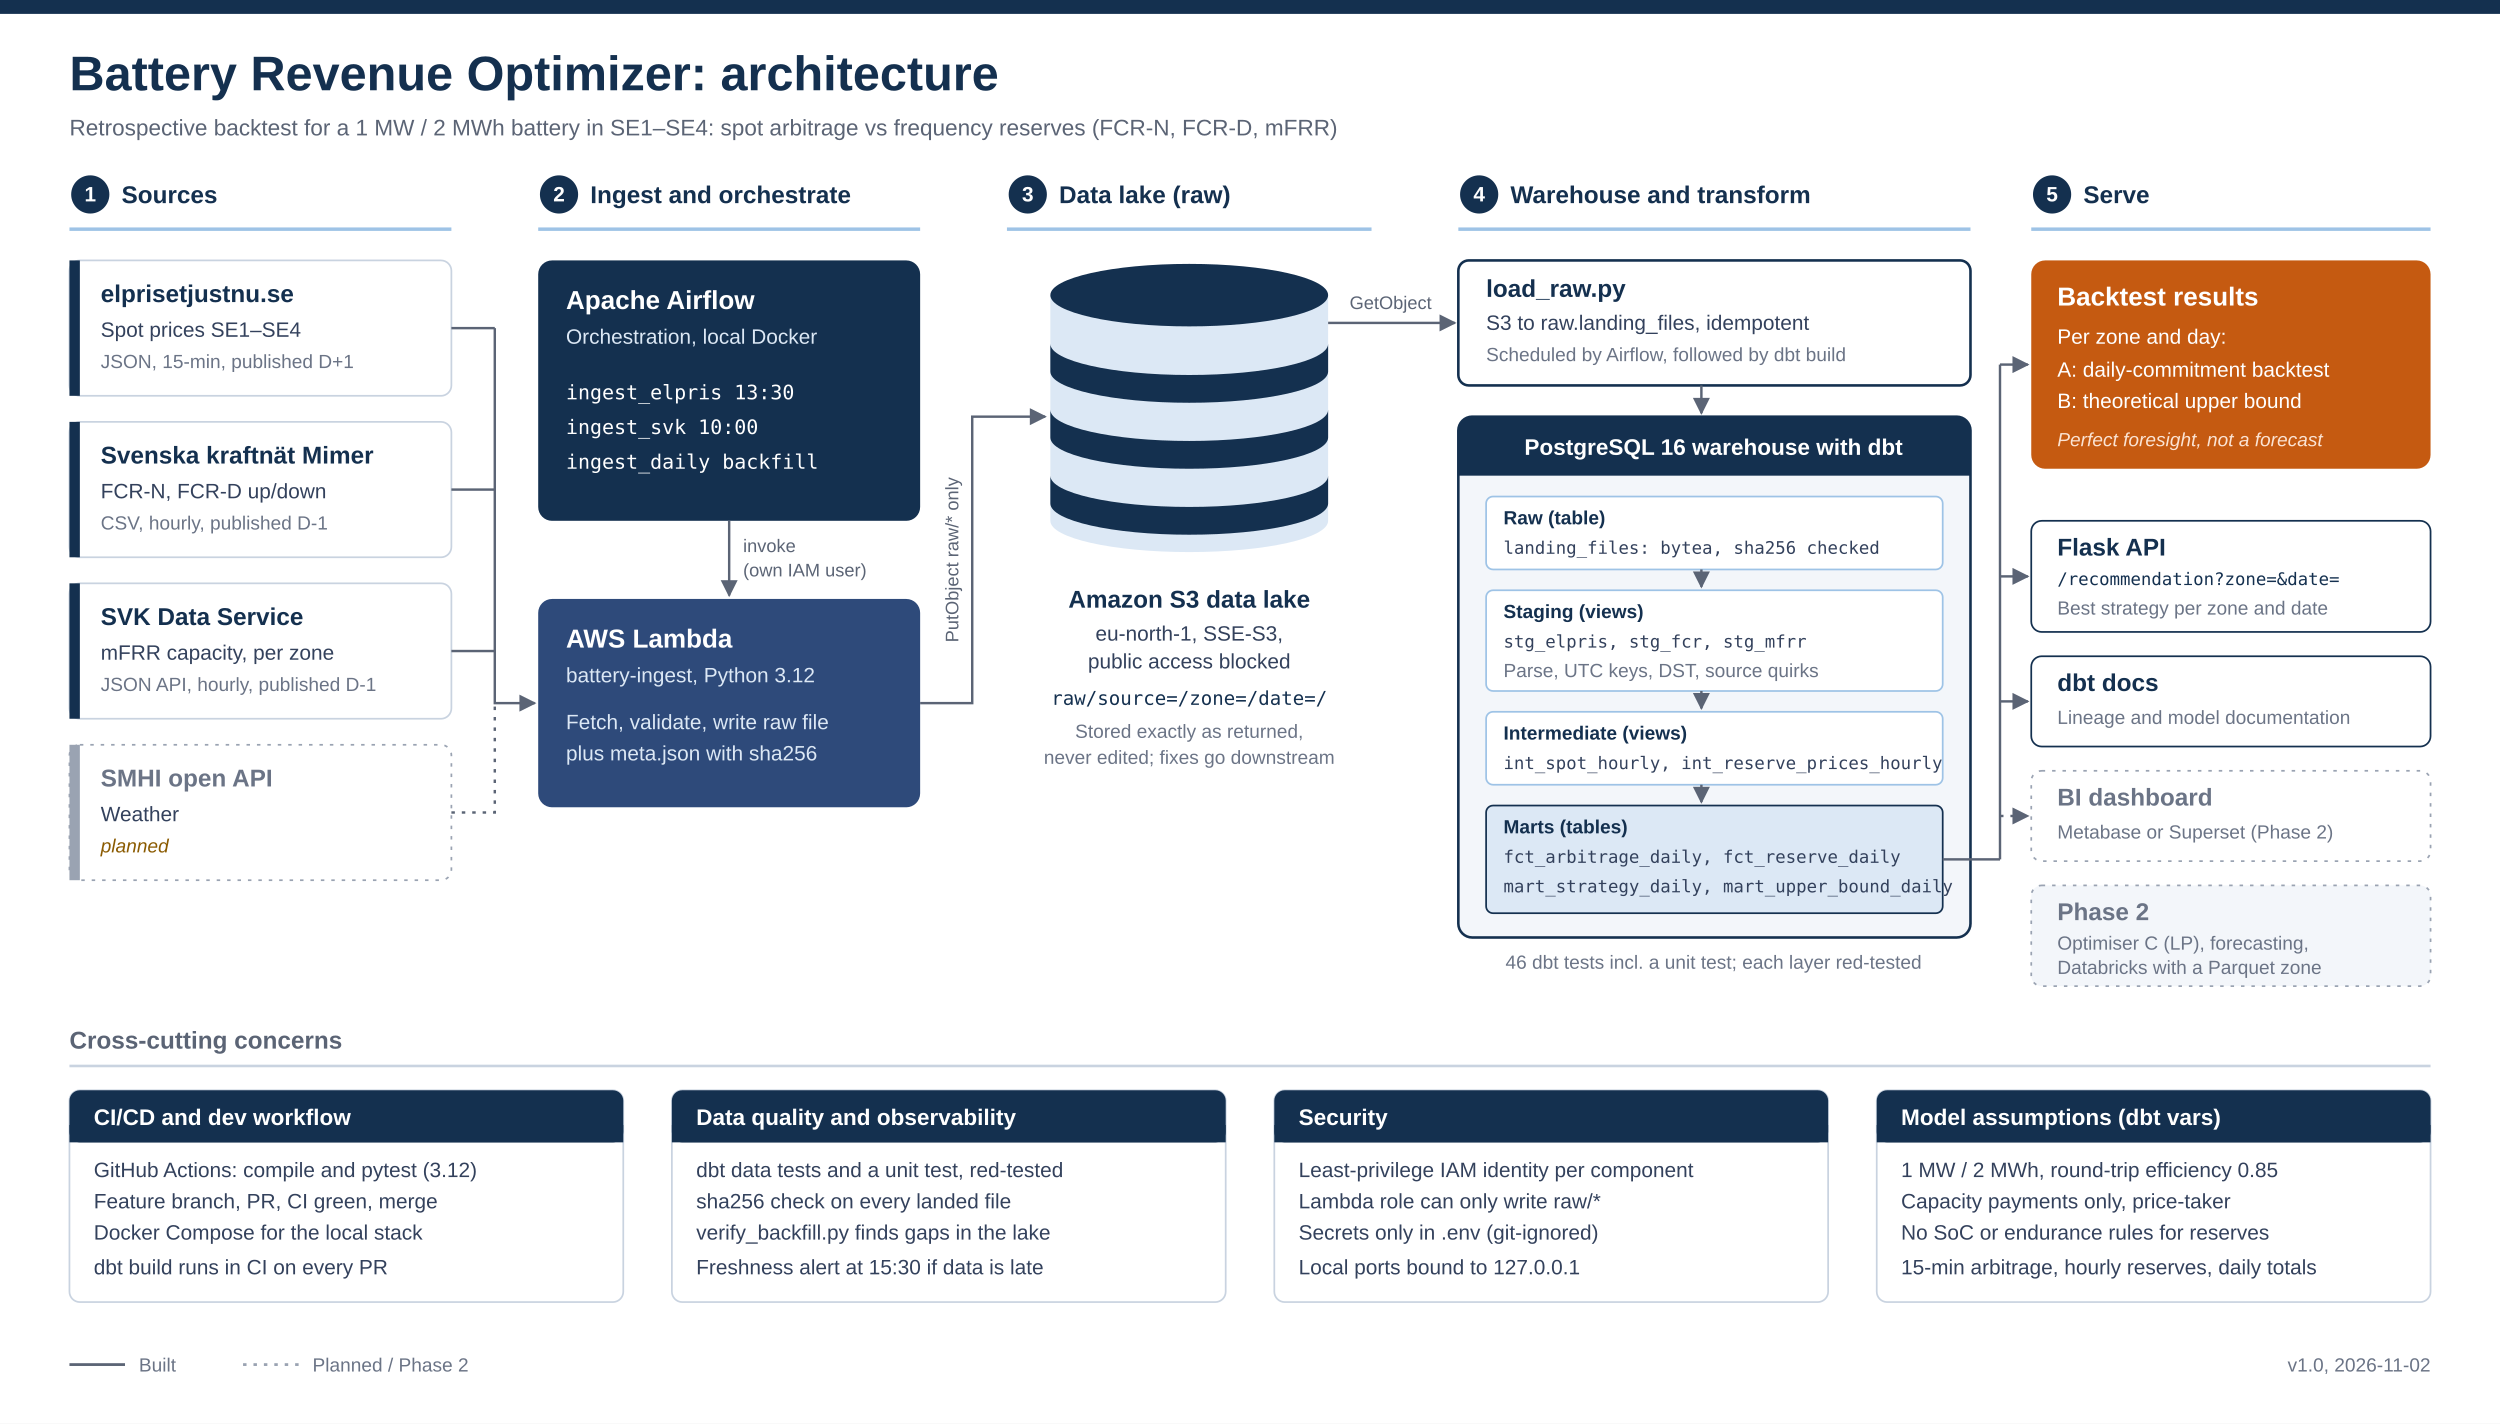
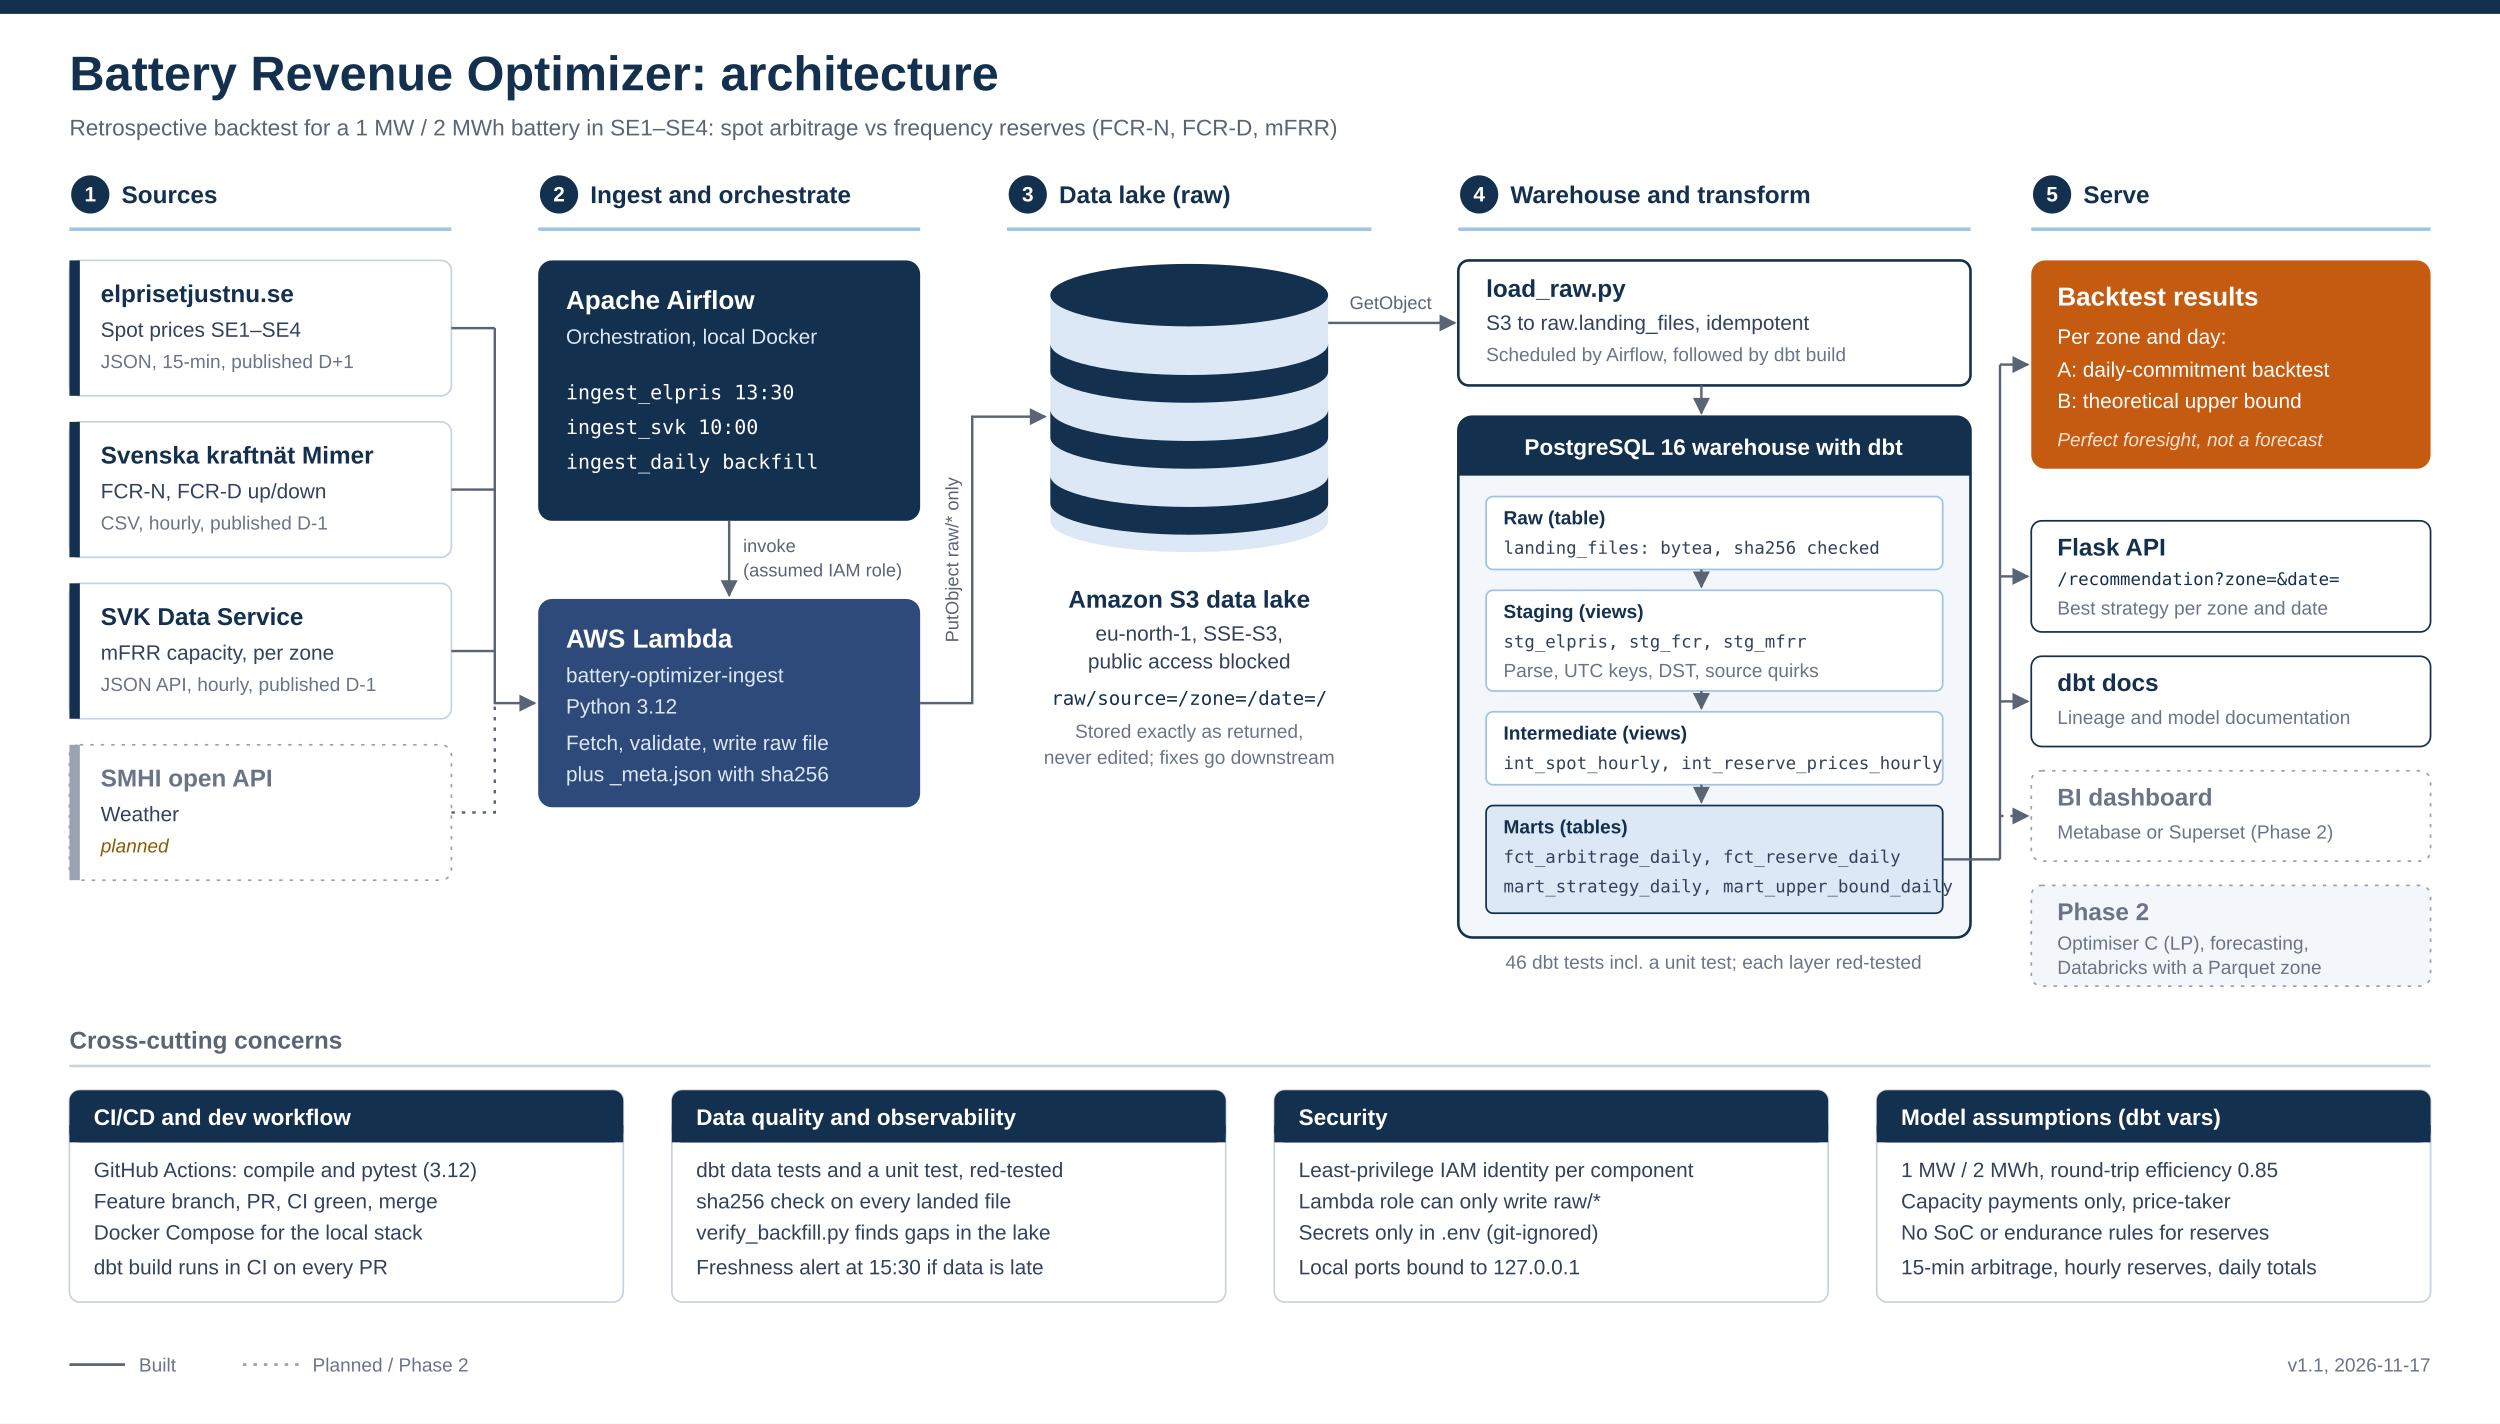
<svg xmlns="http://www.w3.org/2000/svg" viewBox="0 0 1440 820" width="1440" height="820" font-family="'Segoe UI', 'Helvetica Neue', Arial, sans-serif">
  <defs>
    <marker id="arr" viewBox="0 0 10 10" refX="9" refY="5" markerWidth="7" markerHeight="7" orient="auto-start-reverse">
      <path d="M0,0 L10,5 L0,10 z" fill="#5B6475" />
    </marker>
    <style>
      .t  { font-size: 28px; font-weight: 700; fill: #14304F; }
      .st { font-size: 13px; fill: #5B6475; }
      .h  { font-size: 14px; font-weight: 700; fill: #14304F; }
      .n  { font-size: 12px; font-weight: 700; fill: #FFFFFF; }
      .b  { font-size: 14px; font-weight: 700; fill: #14304F; }
      .m  { font-size: 12px; fill: #33415C; }
      .s  { font-size: 11px; fill: #6B7486; }
      .wb { font-size: 15px; font-weight: 700; fill: #FFFFFF; }
      .w  { font-size: 12px; fill: #DCE8F5; }
      .code { font-family: Consolas, Menlo, monospace; font-size: 11px; fill: #14304F; }
      .codew { font-family: Consolas, Menlo, monospace; font-size: 11.5px; fill: #FFFFFF; }
      .lay { font-size: 11px; font-weight: 700; fill: #14304F; }
      .lc  { font-family: Consolas, Menlo, monospace; font-size: 10px; fill: #33415C; }
      .lbl { font-size: 10.5px; fill: #5B6475; }
      .plan { font-size: 11px; font-style: italic; fill: #8A5A00; }
      .line { stroke: #5B6475; stroke-width: 1.4; fill: none; }
      .dash { stroke-dasharray: 6 4; }
      .dot  { stroke-dasharray: 2 4; }
    </style>
  </defs>
  <rect width="1440" height="820" fill="#FFFFFF" />
  <rect width="1440" height="8" fill="#14304F" />
  <text x="40" y="52" class="t">Battery Revenue Optimizer: architecture</text>
  <text x="40" y="78" class="st">Retrospective backtest for a 1 MW / 2 MWh battery in SE1–SE4: spot arbitrage vs frequency reserves (FCR-N, FCR-D, mFRR)</text>
  <g>
    <circle cx="52" cy="112" r="11" fill="#14304F" />
    <text x="52" y="116" text-anchor="middle" class="n">1</text>
    <text x="70" y="117" class="h">Sources</text>
    <line x1="40" y1="132" x2="260" y2="132" stroke="#9EC3E6" stroke-width="2" />
    <circle cx="322" cy="112" r="11" fill="#14304F" />
    <text x="322" y="116" text-anchor="middle" class="n">2</text>
    <text x="340" y="117" class="h">Ingest and orchestrate</text>
    <line x1="310" y1="132" x2="530" y2="132" stroke="#9EC3E6" stroke-width="2" />
    <circle cx="592" cy="112" r="11" fill="#14304F" />
    <text x="592" y="116" text-anchor="middle" class="n">3</text>
    <text x="610" y="117" class="h">Data lake (raw)</text>
    <line x1="580" y1="132" x2="790" y2="132" stroke="#9EC3E6" stroke-width="2" />
    <circle cx="852" cy="112" r="11" fill="#14304F" />
    <text x="852" y="116" text-anchor="middle" class="n">4</text>
    <text x="870" y="117" class="h">Warehouse and transform</text>
    <line x1="840" y1="132" x2="1135" y2="132" stroke="#9EC3E6" stroke-width="2" />
    <circle cx="1182" cy="112" r="11" fill="#14304F" />
    <text x="1182" y="116" text-anchor="middle" class="n">5</text>
    <text x="1200" y="117" class="h">Serve</text>
    <line x1="1170" y1="132" x2="1400" y2="132" stroke="#9EC3E6" stroke-width="2" />
  </g>
  <g>
    <rect x="40" y="150" width="220" height="78" rx="6" fill="#FFFFFF" stroke="#C9D3E0" />
    <rect x="40" y="150" width="6" height="78" fill="#14304F" />
    <text x="58" y="174" class="b">elprisetjustnu.se</text>
    <text x="58" y="194" class="m">Spot prices SE1–SE4</text>
    <text x="58" y="212" class="s">JSON, 15-min, published D+1</text>
    <rect x="40" y="243" width="220" height="78" rx="6" fill="#FFFFFF" stroke="#C9D3E0" />
    <rect x="40" y="243" width="6" height="78" fill="#14304F" />
    <text x="58" y="267" class="b">Svenska kraftnät Mimer</text>
    <text x="58" y="287" class="m">FCR-N, FCR-D up/down</text>
    <text x="58" y="305" class="s">CSV, hourly, published D-1</text>
    <rect x="40" y="336" width="220" height="78" rx="6" fill="#FFFFFF" stroke="#C9D3E0" />
    <rect x="40" y="336" width="6" height="78" fill="#14304F" />
    <text x="58" y="360" class="b">SVK Data Service</text>
    <text x="58" y="380" class="m">mFRR capacity, per zone</text>
    <text x="58" y="398" class="s">JSON API, hourly, published D-1</text>
    <rect x="40" y="429" width="220" height="78" rx="6" fill="#FFFFFF" stroke="#9AA3B2" stroke-dasharray="2 4" />
    <rect x="40" y="429" width="6" height="78" fill="#9AA3B2" />
    <text x="58" y="453" class="b" fill="#6B7486" style="fill:#6B7486">SMHI open API</text>
    <text x="58" y="473" class="m">Weather</text>
    <text x="58" y="491" class="plan">planned</text>
  </g>
  <path class="line" d="M260,189 H285" />
  <path class="line" d="M260,282 H285" />
  <path class="line" d="M260,375 H285" />
  <path class="line dot" d="M260,468 H285 V405" />
  <path class="line" d="M285,189 V405 H308" marker-end="url(#arr)" />
  <g>
    <rect x="310" y="150" width="220" height="150" rx="8" fill="#14304F" />
    <text x="326" y="178" class="wb">Apache Airflow</text>
    <text x="326" y="198" class="w">Orchestration, local Docker</text>
    <text x="326" y="230" class="codew">ingest_elpris  13:30</text>
    <text x="326" y="250" class="codew">ingest_svk     10:00</text>
    <text x="326" y="270" class="codew">ingest_daily   backfill</text>
    <path class="line" d="M420,300 V343" marker-end="url(#arr)" />
    <text x="428" y="318" class="lbl">invoke</text>
-     <text x="428" y="332" class="lbl">(own IAM user)</text>
+     <text x="428" y="332" class="lbl">(assumed IAM role)</text>
    <rect x="310" y="345" width="220" height="120" rx="8" fill="#2E4A7A" />
    <text x="326" y="373" class="wb">AWS Lambda</text>
-     <text x="326" y="393" class="w">battery-ingest, Python 3.12</text>
-     <text x="326" y="420" class="w">Fetch, validate, write raw file</text>
-     <text x="326" y="438" class="w">plus meta.json with sha256</text>
+     <text x="326" y="393" class="w">battery-optimizer-ingest</text>
+     <text x="326" y="411" class="w">Python 3.12</text>
+     <text x="326" y="432" class="w">Fetch, validate, write raw file</text>
+     <text x="326" y="450" class="w">plus _meta.json with sha256</text>
  </g>
  <path class="line" d="M530,405 H560 V240 H602" marker-end="url(#arr)" />
  <text x="552" y="370" class="lbl" transform="rotate(-90 552 370)">PutObject raw/* only</text>
  <g>
    <path d="M605,170 V300 A80,18 0 0 0 765,300 V170 Z" fill="#DCE8F5" />
    <path d="M605,198 A80,18 0 0 0 765,198 V214 A80,18 0 0 1 605,214 Z" fill="#14304F" />
    <path d="M605,236 A80,18 0 0 0 765,236 V252 A80,18 0 0 1 605,252 Z" fill="#14304F" />
    <path d="M605,274 A80,18 0 0 0 765,274 V290 A80,18 0 0 1 605,290 Z" fill="#14304F" />
    <ellipse cx="685" cy="170" rx="80" ry="18" fill="#14304F" />
    <text x="685" y="350" text-anchor="middle" class="b">Amazon S3 data lake</text>
    <text x="685" y="369" text-anchor="middle" class="m">eu-north-1, SSE-S3,</text>
    <text x="685" y="385" text-anchor="middle" class="m">public access blocked</text>
    <text x="685" y="406" text-anchor="middle" class="code">raw/source=/zone=/date=/</text>
    <text x="685" y="425" text-anchor="middle" class="s">Stored exactly as returned,</text>
    <text x="685" y="440" text-anchor="middle" class="s">never edited; fixes go downstream</text>
  </g>
  <path class="line" d="M765,186 H838" marker-end="url(#arr)" />
  <text x="801" y="178" text-anchor="middle" class="lbl">GetObject</text>
  <g>
    <rect x="840" y="150" width="295" height="72" rx="6" fill="#FFFFFF" stroke="#14304F" stroke-width="1.5" />
    <text x="856" y="171" class="b">load_raw.py</text>
    <text x="856" y="190" class="m">S3 to raw.landing_files, idempotent</text>
    <text x="856" y="208" class="s">Scheduled by Airflow, followed by dbt build</text>
    <path class="line" d="M980,222 V238" marker-end="url(#arr)" />
    <rect x="840" y="240" width="295" height="300" rx="8" fill="#F3F6FA" stroke="#14304F" stroke-width="1.5" />
    <path d="M848,240 H1127 A8,8 0 0 1 1135,248 V274 H840 V248 A8,8 0 0 1 848,240 Z" fill="#14304F" />
    <text x="987" y="262" text-anchor="middle" class="wb" style="font-size:13px">PostgreSQL 16 warehouse with dbt</text>
    <rect x="856" y="286" width="263" height="42" rx="4" fill="#FFFFFF" stroke="#9EC3E6" />
    <text x="866" y="302" class="lay">Raw (table)</text>
    <text x="866" y="319" class="lc">landing_files: bytea, sha256 checked</text>
    <path class="line" d="M980,328 V338" marker-end="url(#arr)" />
    <rect x="856" y="340" width="263" height="58" rx="4" fill="#FFFFFF" stroke="#9EC3E6" />
    <text x="866" y="356" class="lay">Staging (views)</text>
    <text x="866" y="373" class="lc">stg_elpris, stg_fcr, stg_mfrr</text>
    <text x="866" y="390" class="s">Parse, UTC keys, DST, source quirks</text>
    <path class="line" d="M980,398 V408" marker-end="url(#arr)" />
    <rect x="856" y="410" width="263" height="42" rx="4" fill="#FFFFFF" stroke="#9EC3E6" />
    <text x="866" y="426" class="lay">Intermediate (views)</text>
    <text x="866" y="443" class="lc">int_spot_hourly, int_reserve_prices_hourly</text>
    <path class="line" d="M980,452 V462" marker-end="url(#arr)" />
    <rect x="856" y="464" width="263" height="62" rx="4" fill="#DCE8F5" stroke="#14304F" />
    <text x="866" y="480" class="lay">Marts (tables)</text>
    <text x="866" y="497" class="lc">fct_arbitrage_daily, fct_reserve_daily</text>
    <text x="866" y="514" class="lc">mart_strategy_daily, mart_upper_bound_daily</text>
    <text x="987" y="558" text-anchor="middle" class="s">46 dbt tests incl. a unit test; each layer red-tested</text>
  </g>
  <path class="line" d="M1119,495 H1152" />
  <path class="line" d="M1152,210 V495" />
  <path class="line" d="M1152,210 H1168" marker-end="url(#arr)" />
  <path class="line" d="M1152,332 H1168" marker-end="url(#arr)" />
  <path class="line" d="M1152,404 H1168" marker-end="url(#arr)" />
  <path class="line dot" d="M1152,470 H1168" marker-end="url(#arr)" />
  <g>
    <rect x="1170" y="150" width="230" height="120" rx="8" fill="#C55A11" />
    <text x="1185" y="176" class="wb">Backtest results</text>
    <text x="1185" y="198" class="w" style="fill:#FFFFFF">Per zone and day:</text>
    <text x="1185" y="217" class="w" style="fill:#FFFFFF">A: daily-commitment backtest</text>
    <text x="1185" y="235" class="w" style="fill:#FFFFFF">B: theoretical upper bound</text>
    <text x="1185" y="257" class="s" style="fill:#FBE3D3;font-style:italic">Perfect foresight, not a forecast</text>
    <rect x="1170" y="300" width="230" height="64" rx="6" fill="#FFFFFF" stroke="#14304F" />
    <text x="1185" y="320" class="b">Flask API</text>
    <text x="1185" y="337" class="code" style="font-size:10px">/recommendation?zone=&amp;date=</text>
    <text x="1185" y="354" class="s">Best strategy per zone and date</text>
    <rect x="1170" y="378" width="230" height="52" rx="6" fill="#FFFFFF" stroke="#14304F" />
    <text x="1185" y="398" class="b">dbt docs</text>
    <text x="1185" y="417" class="s">Lineage and model documentation</text>
    <rect x="1170" y="444" width="230" height="52" rx="6" fill="#FFFFFF" stroke="#9AA3B2" stroke-dasharray="2 4" />
    <text x="1185" y="464" class="b" style="fill:#6B7486">BI dashboard</text>
    <text x="1185" y="483" class="s">Metabase or Superset (Phase 2)</text>
    <rect x="1170" y="510" width="230" height="58" rx="6" fill="#F3F6FA" stroke="#9AA3B2" stroke-dasharray="2 4" />
    <text x="1185" y="530" class="b" style="fill:#6B7486">Phase 2</text>
    <text x="1185" y="547" class="s">Optimiser C (LP), forecasting,</text>
    <text x="1185" y="561" class="s">Databricks with a Parquet zone</text>
  </g>
  <text x="40" y="604" class="h" style="fill:#5B6475">Cross-cutting concerns</text>
  <line x1="40" y1="614" x2="1400" y2="614" stroke="#C9D3E0" stroke-width="1.5" />
  <g>
    <rect x="40" y="628" width="319" height="122" rx="6" fill="#FFFFFF" stroke="#C9D3E0" />
    <rect x="40" y="628" width="319" height="30" rx="6" fill="#14304F" />
    <rect x="40" y="648" width="319" height="10" fill="#14304F" />
    <text x="54" y="648" class="wb" style="font-size:13px">CI/CD and dev workflow</text>
    <text x="54" y="678" class="m">GitHub Actions: compile and pytest (3.12)</text>
    <text x="54" y="696" class="m">Feature branch, PR, CI green, merge</text>
    <text x="54" y="714" class="m">Docker Compose for the local stack</text>
    <text x="54" y="734" class="m">dbt build runs in CI on every PR</text>
    <rect x="387" y="628" width="319" height="122" rx="6" fill="#FFFFFF" stroke="#C9D3E0" />
    <rect x="387" y="628" width="319" height="30" rx="6" fill="#14304F" />
    <rect x="387" y="648" width="319" height="10" fill="#14304F" />
    <text x="401" y="648" class="wb" style="font-size:13px">Data quality and observability</text>
    <text x="401" y="678" class="m">dbt data tests and a unit test, red-tested</text>
    <text x="401" y="696" class="m">sha256 check on every landed file</text>
    <text x="401" y="714" class="m">verify_backfill.py finds gaps in the lake</text>
    <text x="401" y="734" class="m">Freshness alert at 15:30 if data is late</text>
    <rect x="734" y="628" width="319" height="122" rx="6" fill="#FFFFFF" stroke="#C9D3E0" />
    <rect x="734" y="628" width="319" height="30" rx="6" fill="#14304F" />
    <rect x="734" y="648" width="319" height="10" fill="#14304F" />
    <text x="748" y="648" class="wb" style="font-size:13px">Security</text>
    <text x="748" y="678" class="m">Least-privilege IAM identity per component</text>
    <text x="748" y="696" class="m">Lambda role can only write raw/*</text>
    <text x="748" y="714" class="m">Secrets only in .env (git-ignored)</text>
    <text x="748" y="734" class="m">Local ports bound to 127.0.0.1</text>
    <rect x="1081" y="628" width="319" height="122" rx="6" fill="#FFFFFF" stroke="#C9D3E0" />
    <rect x="1081" y="628" width="319" height="30" rx="6" fill="#14304F" />
    <rect x="1081" y="648" width="319" height="10" fill="#14304F" />
    <text x="1095" y="648" class="wb" style="font-size:13px">Model assumptions (dbt vars)</text>
    <text x="1095" y="678" class="m">1 MW / 2 MWh, round-trip efficiency 0.85</text>
    <text x="1095" y="696" class="m">Capacity payments only, price-taker</text>
    <text x="1095" y="714" class="m">No SoC or endurance rules for reserves</text>
    <text x="1095" y="734" class="m">15-min arbitrage, hourly reserves, daily totals</text>
  </g>
  <g>
    <line x1="40" y1="786" x2="72" y2="786" stroke="#5B6475" stroke-width="1.6" />
    <text x="80" y="790" class="s">Built</text>
    <line x1="140" y1="786" x2="172" y2="786" stroke="#9AA3B2" stroke-width="1.6" stroke-dasharray="2 4" />
    <text x="180" y="790" class="s">Planned / Phase 2</text>
-     <text x="1400" y="790" text-anchor="end" class="s">v1.0, 2026-11-02</text>
+     <text x="1400" y="790" text-anchor="end" class="s">v1.1, 2026-11-17</text>
  </g>
</svg>
